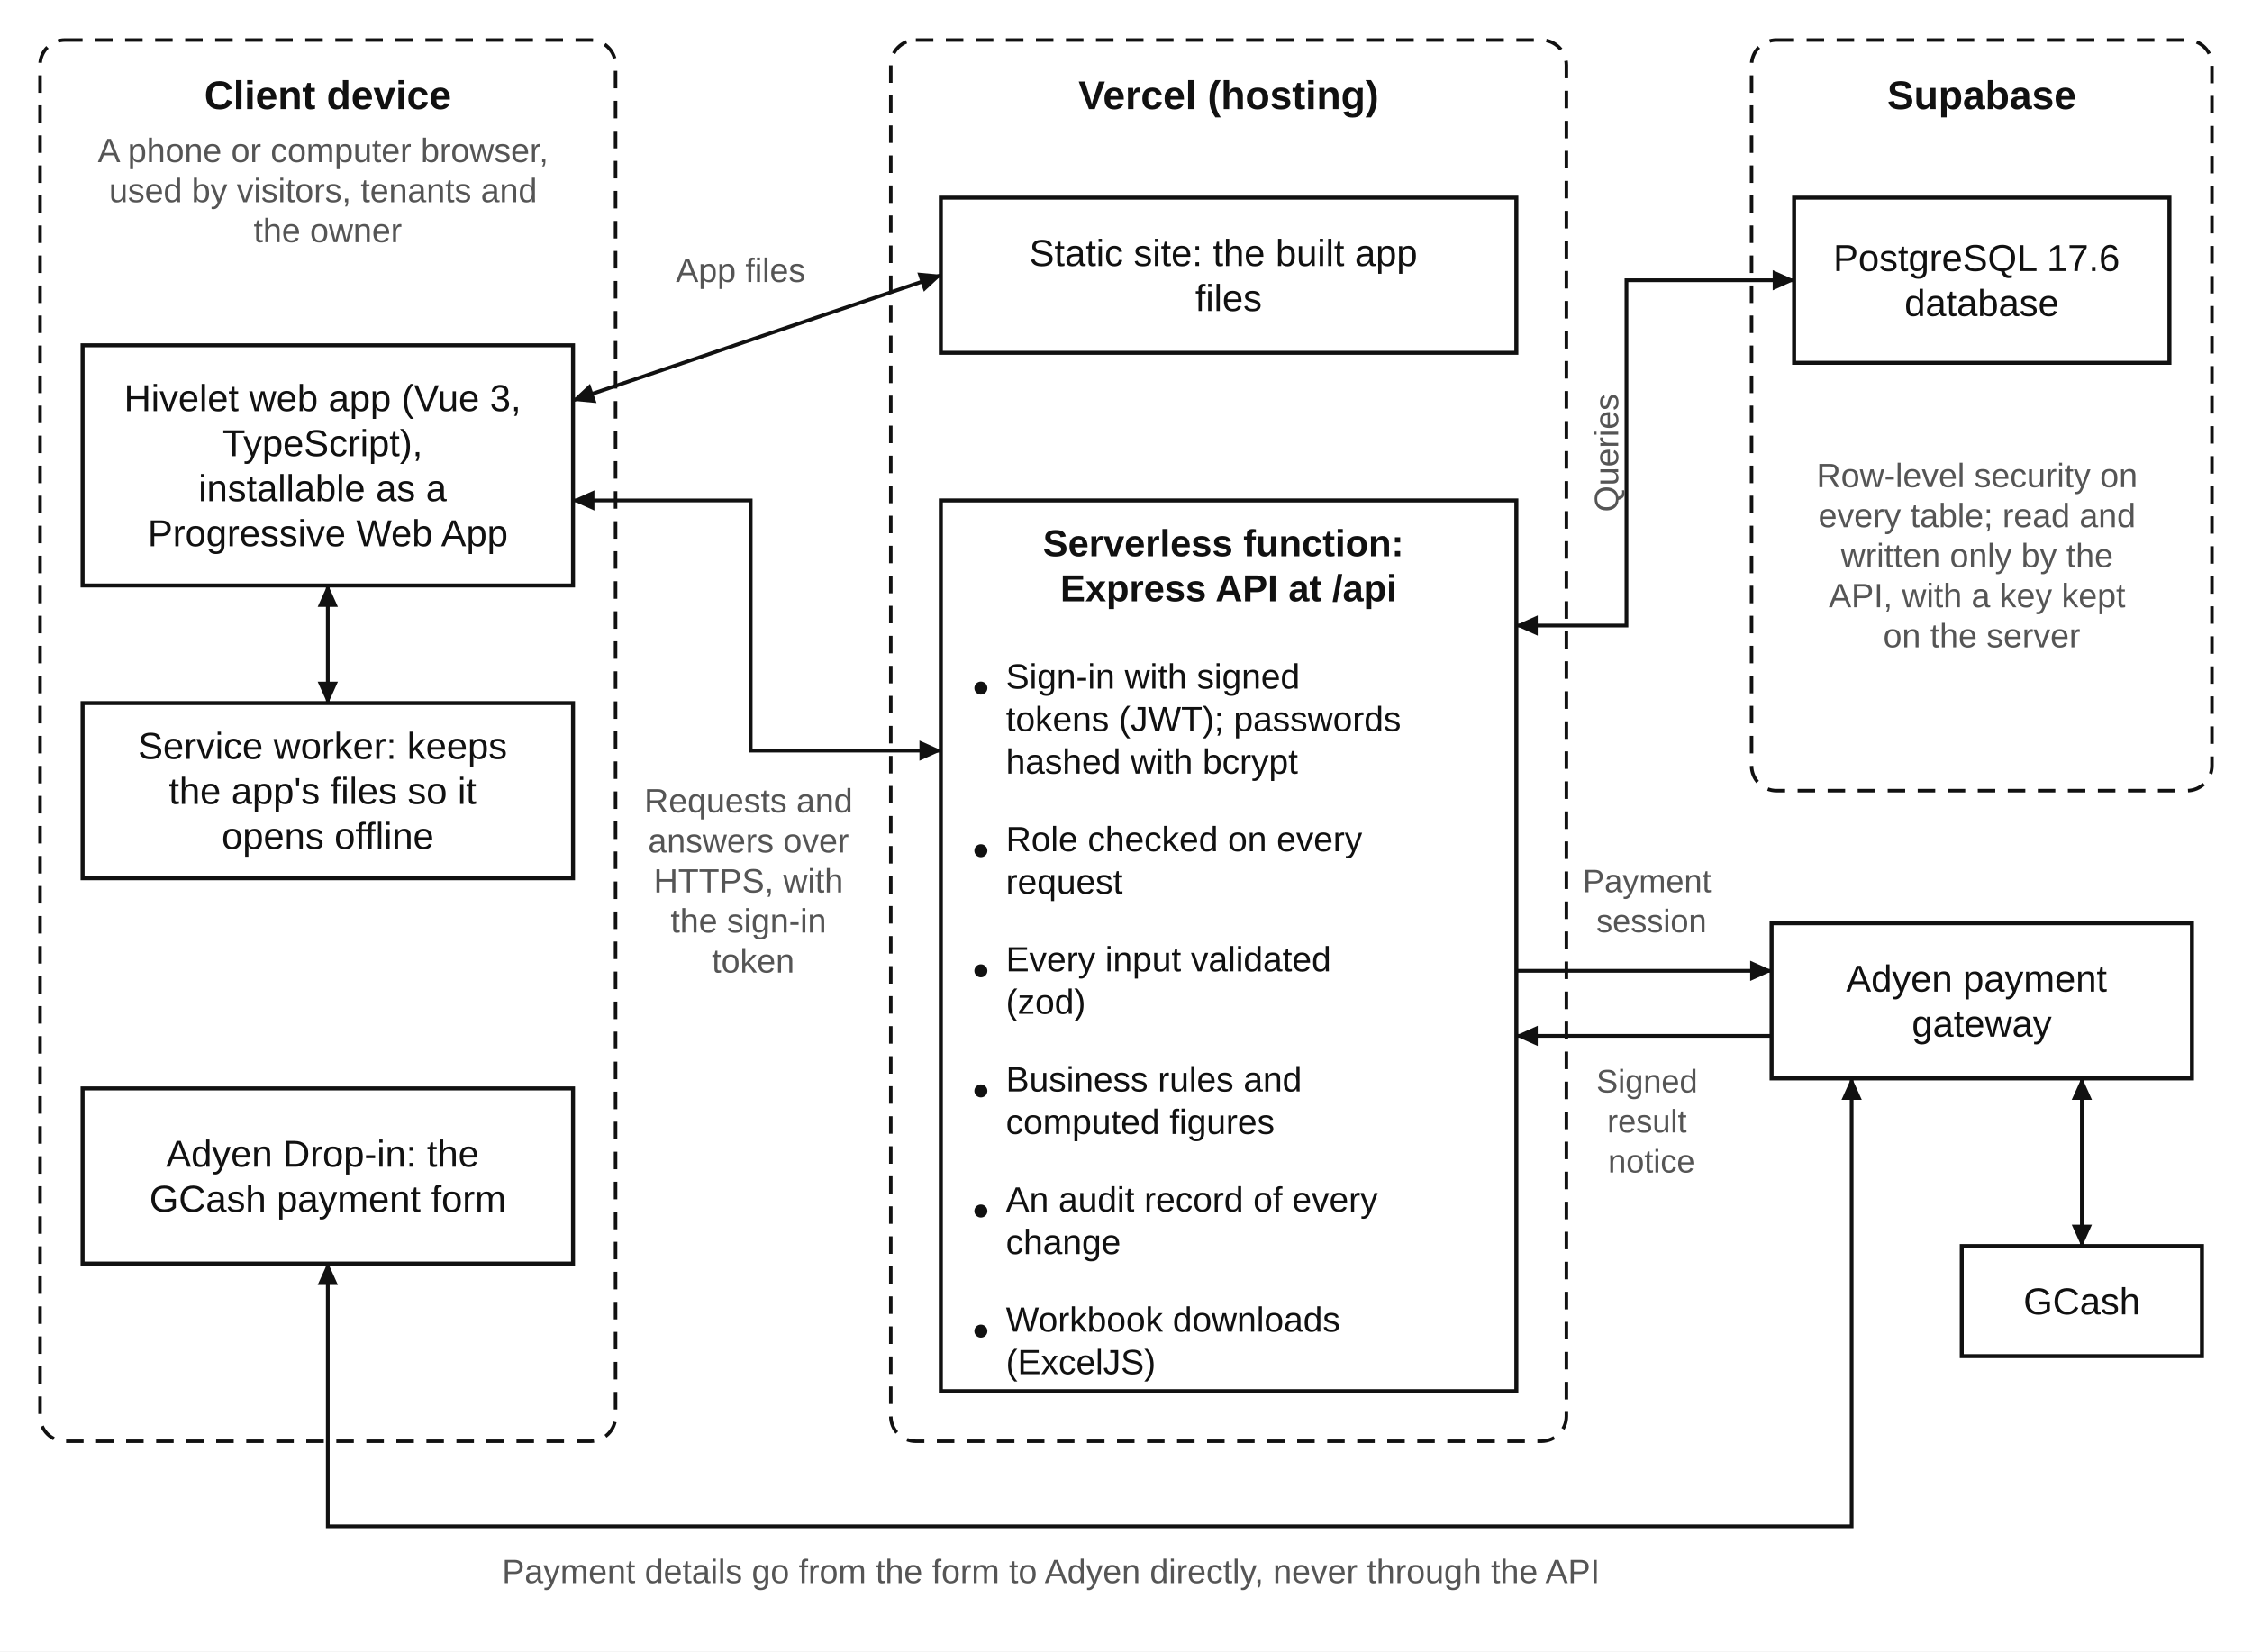
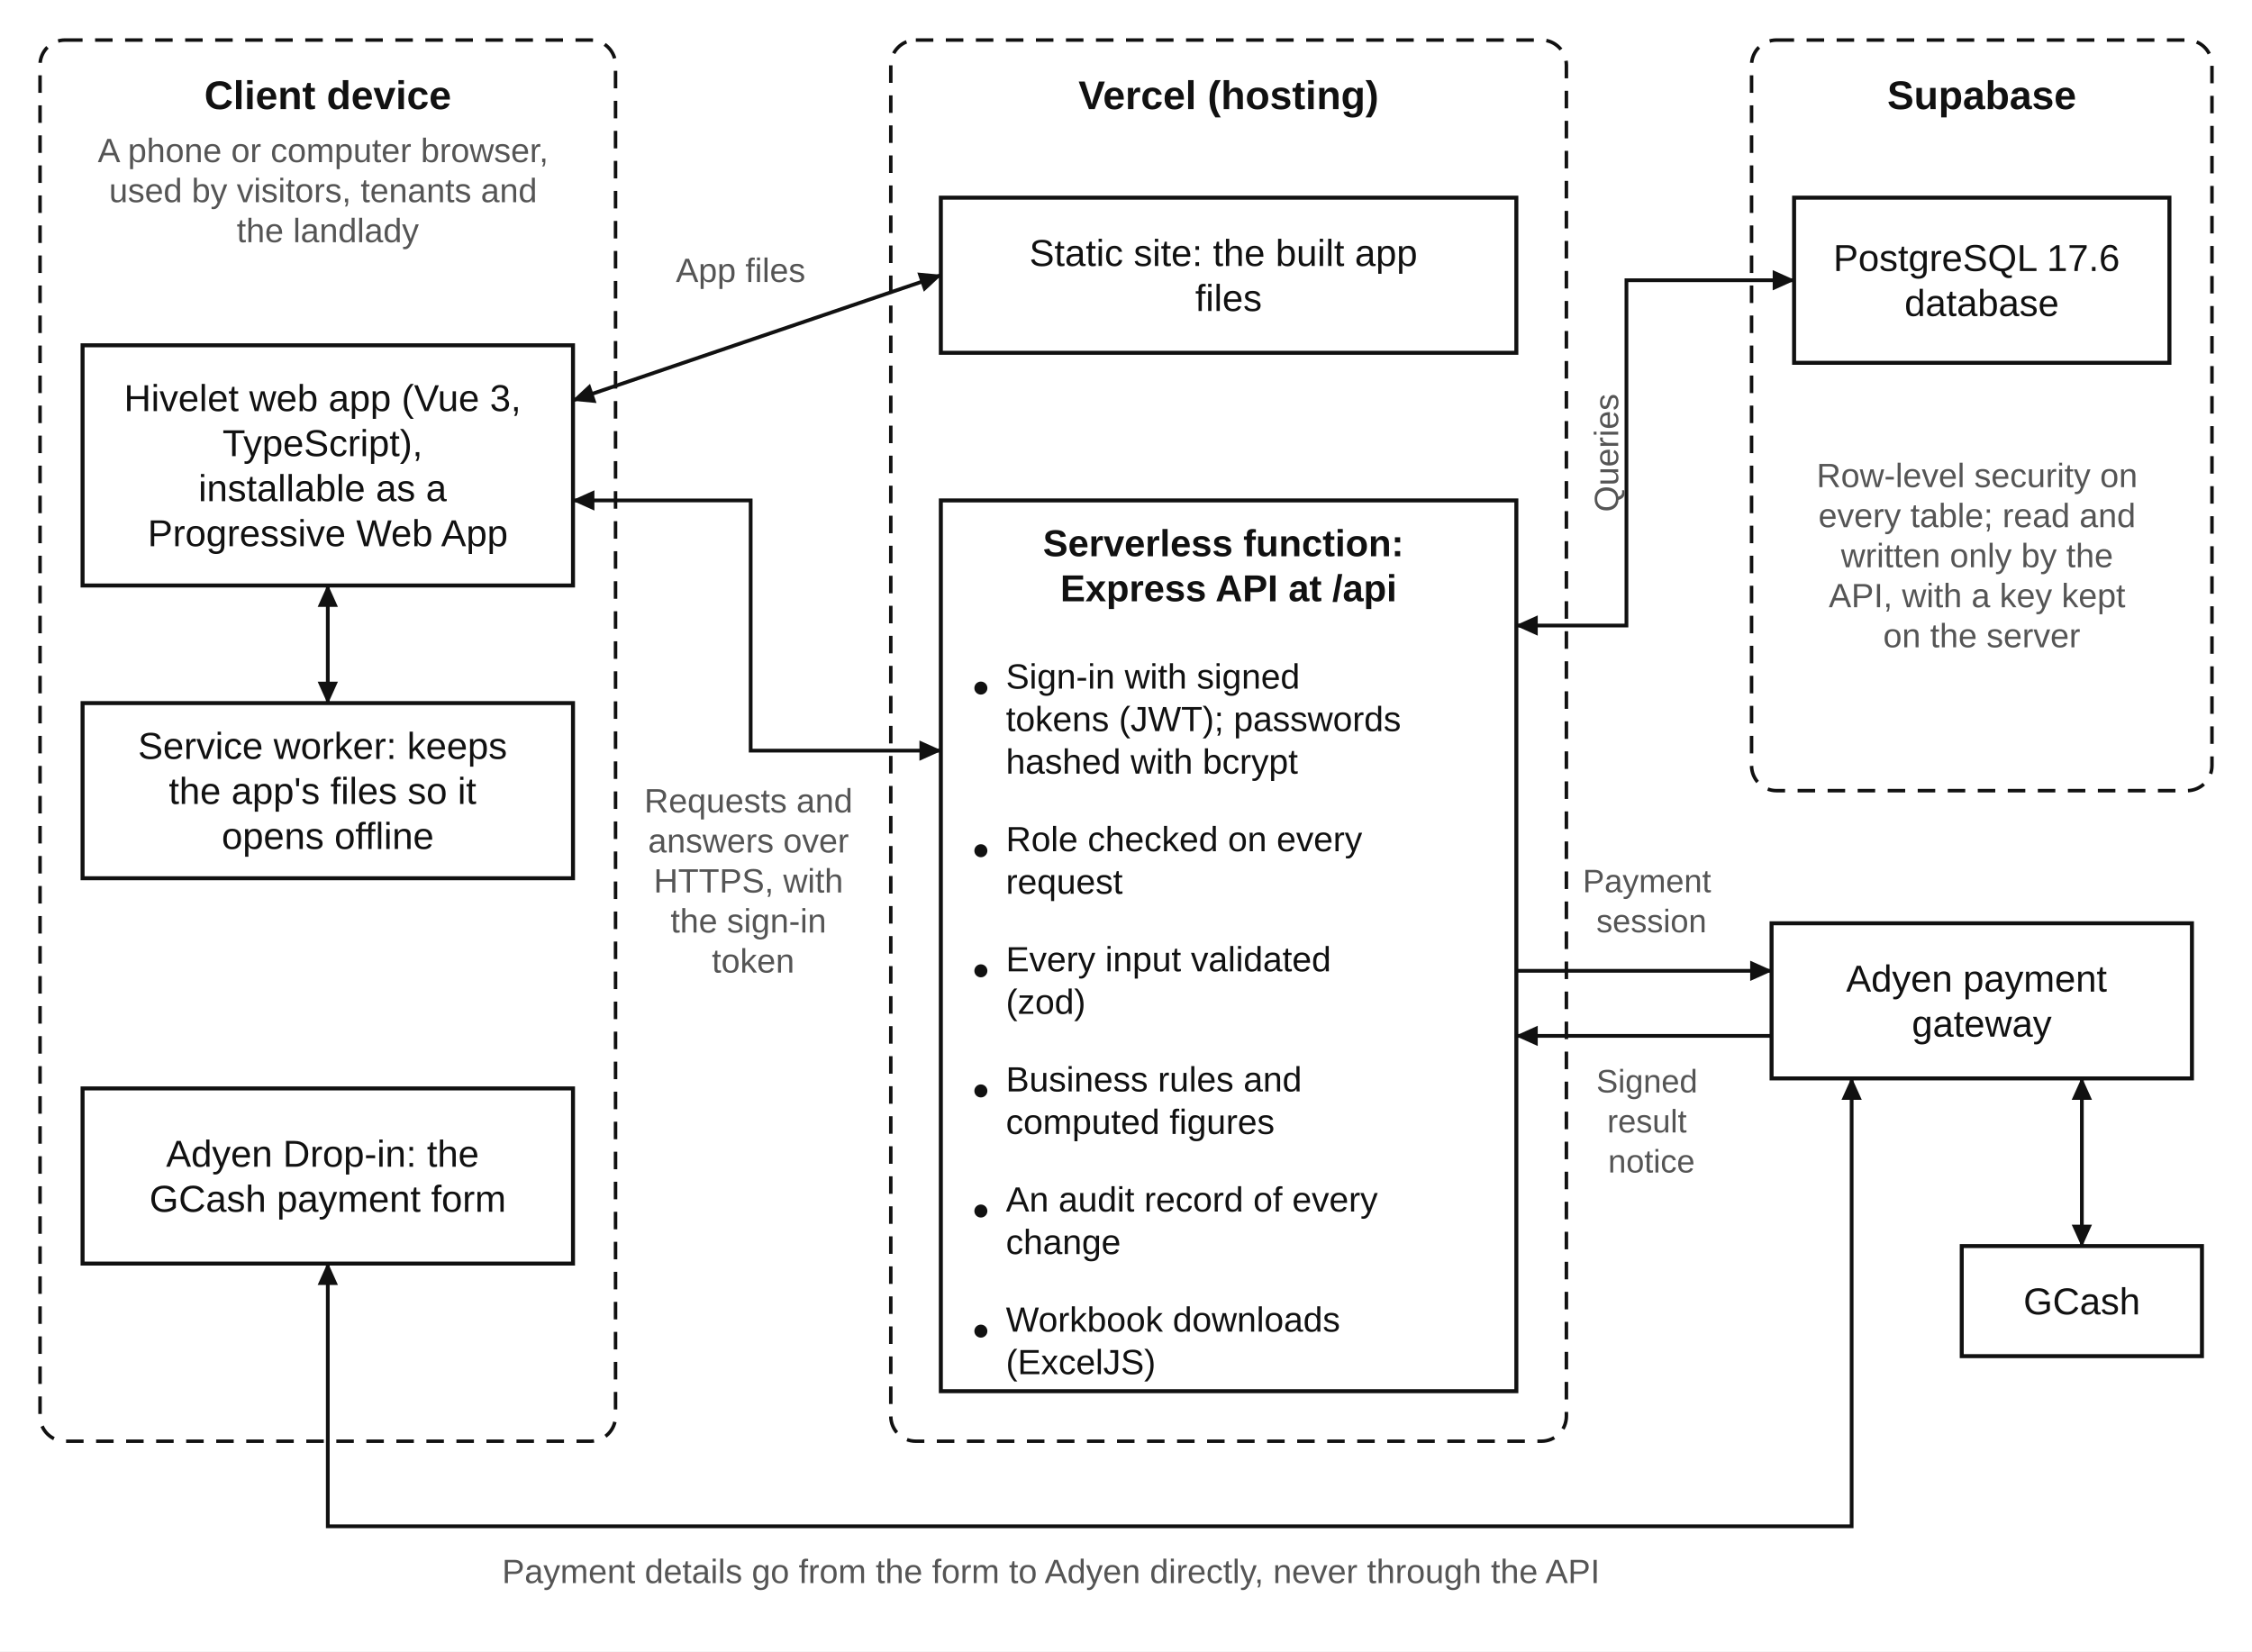
<svg xmlns="http://www.w3.org/2000/svg" width="900" height="660" viewBox="0 0 900 660">
  <rect width="900" height="660" fill="#fff" />
  <defs>
    <marker id="arr" viewBox="0 0 10 10" refX="9.5" refY="5" markerWidth="9" markerHeight="9" orient="auto-start-reverse" markerUnits="userSpaceOnUse">
      <path d="M0,0.5 L10,5 L0,9.5 Z" fill="#111" />
    </marker>
    <marker id="arrS" viewBox="0 0 10 10" refX="9.5" refY="5" markerWidth="9" markerHeight="9" orient="auto-start-reverse" markerUnits="userSpaceOnUse">
      <path d="M0,0.5 L10,5 L0,9.5 Z" fill="#111" />
    </marker>
  </defs>
  <rect x="16" y="16" width="230" height="560" rx="10" fill="#fff" stroke="#111" stroke-width="1.4" stroke-dasharray="7 5" />
  <text x="131" y="43.6" font-family="Arial, Helvetica, sans-serif" font-size="16" text-anchor="middle" fill="#111" font-weight="bold">
    <tspan x="131" dy="0">Client device</tspan>
  </text>
  <text x="131" y="64.8" font-family="Arial, Helvetica, sans-serif" font-size="13.5" text-anchor="middle" fill="#555">
    <tspan x="131" dy="0">A phone or computer browser,</tspan>
    <tspan x="131" dy="16">used by visitors, tenants and</tspan>
-     <tspan x="131" dy="16">the owner</tspan>
+     <tspan x="131" dy="16">the landlady</tspan>
  </text>
  <rect x="33" y="138" width="196" height="96" rx="0" fill="#fff" stroke="#111" stroke-width="1.6" />
  <text x="131" y="164.3" font-family="Arial, Helvetica, sans-serif" font-size="15" text-anchor="middle" fill="#111">
    <tspan x="131" dy="0">Hivelet web app (Vue 3,</tspan>
    <tspan x="131" dy="18">TypeScript),</tspan>
    <tspan x="131" dy="18">installable as a</tspan>
    <tspan x="131" dy="18">Progressive Web App</tspan>
  </text>
  <rect x="33" y="281" width="196" height="70" rx="0" fill="#fff" stroke="#111" stroke-width="1.6" />
  <text x="131" y="303.3" font-family="Arial, Helvetica, sans-serif" font-size="15" text-anchor="middle" fill="#111">
    <tspan x="131" dy="0">Service worker: keeps</tspan>
    <tspan x="131" dy="18">the app's files so it</tspan>
    <tspan x="131" dy="18">opens offline</tspan>
  </text>
  <rect x="33" y="435" width="196" height="70" rx="0" fill="#fff" stroke="#111" stroke-width="1.6" />
  <text x="131" y="466.3" font-family="Arial, Helvetica, sans-serif" font-size="15" text-anchor="middle" fill="#111">
    <tspan x="131" dy="0">Adyen Drop-in: the</tspan>
    <tspan x="131" dy="18">GCash payment form</tspan>
  </text>
  <path d="M131,234 L131,281" fill="none" stroke="#111" stroke-width="1.5" marker-start="url(#arrS)" marker-end="url(#arr)" />
  <rect x="356" y="16" width="270" height="560" rx="10" fill="#fff" stroke="#111" stroke-width="1.4" stroke-dasharray="7 5" />
  <text x="491" y="43.6" font-family="Arial, Helvetica, sans-serif" font-size="16" text-anchor="middle" fill="#111" font-weight="bold">
    <tspan x="491" dy="0">Vercel (hosting)</tspan>
  </text>
  <rect x="376" y="79" width="230" height="62" rx="0" fill="#fff" stroke="#111" stroke-width="1.6" />
  <text x="491" y="106.3" font-family="Arial, Helvetica, sans-serif" font-size="15" text-anchor="middle" fill="#111">
    <tspan x="491" dy="0">Static site: the built app</tspan>
    <tspan x="491" dy="18">files</tspan>
  </text>
  <rect x="376" y="200" width="230" height="356" rx="0" fill="#fff" stroke="#111" stroke-width="1.6" />
  <text x="491" y="222.3" font-family="Arial, Helvetica, sans-serif" font-size="15" text-anchor="middle" fill="#111" font-weight="bold">
    <tspan x="491" dy="0">Serverless function:</tspan>
    <tspan x="491" dy="18">Express API at /api</tspan>
  </text>
  <circle cx="392" cy="275" r="2.6" fill="#111" />
  <text x="402" y="275.2" font-family="Arial, Helvetica, sans-serif" font-size="14" text-anchor="start" fill="#111">
    <tspan x="402" dy="0">Sign-in with signed</tspan>
    <tspan x="402" dy="17">tokens (JWT); passwords</tspan>
    <tspan x="402" dy="17">hashed with bcrypt</tspan>
  </text>
  <circle cx="392" cy="340" r="2.6" fill="#111" />
  <text x="402" y="340.2" font-family="Arial, Helvetica, sans-serif" font-size="14" text-anchor="start" fill="#111">
    <tspan x="402" dy="0">Role checked on every</tspan>
    <tspan x="402" dy="17">request</tspan>
  </text>
  <circle cx="392" cy="388" r="2.6" fill="#111" />
  <text x="402" y="388.2" font-family="Arial, Helvetica, sans-serif" font-size="14" text-anchor="start" fill="#111">
    <tspan x="402" dy="0">Every input validated</tspan>
    <tspan x="402" dy="17">(zod)</tspan>
  </text>
  <circle cx="392" cy="436" r="2.6" fill="#111" />
  <text x="402" y="436.2" font-family="Arial, Helvetica, sans-serif" font-size="14" text-anchor="start" fill="#111">
    <tspan x="402" dy="0">Business rules and</tspan>
    <tspan x="402" dy="17">computed figures</tspan>
  </text>
  <circle cx="392" cy="484" r="2.6" fill="#111" />
  <text x="402" y="484.2" font-family="Arial, Helvetica, sans-serif" font-size="14" text-anchor="start" fill="#111">
    <tspan x="402" dy="0">An audit record of every</tspan>
    <tspan x="402" dy="17">change</tspan>
  </text>
  <circle cx="392" cy="532" r="2.6" fill="#111" />
  <text x="402" y="532.2" font-family="Arial, Helvetica, sans-serif" font-size="14" text-anchor="start" fill="#111">
    <tspan x="402" dy="0">Workbook downloads</tspan>
    <tspan x="402" dy="17">(ExcelJS)</tspan>
  </text>
  <rect x="700" y="16" width="184" height="300" rx="10" fill="#fff" stroke="#111" stroke-width="1.4" stroke-dasharray="7 5" />
  <text x="792" y="43.6" font-family="Arial, Helvetica, sans-serif" font-size="16" text-anchor="middle" fill="#111" font-weight="bold">
    <tspan x="792" dy="0">Supabase</tspan>
  </text>
  <rect x="717" y="79" width="150" height="66" rx="0" fill="#fff" stroke="#111" stroke-width="1.6" />
  <text x="792" y="108.3" font-family="Arial, Helvetica, sans-serif" font-size="15" text-anchor="middle" fill="#111">
    <tspan x="792" dy="0">PostgreSQL 17.6</tspan>
    <tspan x="792" dy="18">database</tspan>
  </text>
  <text x="792" y="194.7" font-family="Arial, Helvetica, sans-serif" font-size="13.5" text-anchor="middle" fill="#555">
    <tspan x="792" dy="0">Row-level security on</tspan>
    <tspan x="792" dy="16">every table; read and</tspan>
    <tspan x="792" dy="16">written only by the</tspan>
    <tspan x="792" dy="16">API, with a key kept</tspan>
    <tspan x="792" dy="16">on the server</tspan>
  </text>
  <rect x="708" y="369" width="168" height="62" rx="0" fill="#fff" stroke="#111" stroke-width="1.6" />
  <text x="792" y="396.3" font-family="Arial, Helvetica, sans-serif" font-size="15" text-anchor="middle" fill="#111">
    <tspan x="792" dy="0">Adyen payment</tspan>
    <tspan x="792" dy="18">gateway</tspan>
  </text>
  <rect x="784" y="498" width="96" height="44" rx="0" fill="#fff" stroke="#111" stroke-width="1.6" />
  <text x="832" y="525.3" font-family="Arial, Helvetica, sans-serif" font-size="15" text-anchor="middle" fill="#111">
    <tspan x="832" dy="0">GCash</tspan>
  </text>
  <path d="M832,431 L832,498" fill="none" stroke="#111" stroke-width="1.5" marker-start="url(#arrS)" marker-end="url(#arr)" />
  <path d="M229,160 L376,110" fill="none" stroke="#111" stroke-width="1.5" marker-start="url(#arrS)" marker-end="url(#arr)" />
  <text x="296" y="112.7" font-family="Arial, Helvetica, sans-serif" font-size="13.5" text-anchor="middle" fill="#555">
    <tspan x="296" dy="0">App files</tspan>
  </text>
  <path d="M229,200 L300,200 L300,300 L376,300" fill="none" stroke="#111" stroke-width="1.5" marker-start="url(#arrS)" marker-end="url(#arr)" />
  <text x="301" y="324.7" font-family="Arial, Helvetica, sans-serif" font-size="13.5" text-anchor="middle" fill="#555">
    <tspan x="301" dy="0">Requests and</tspan>
    <tspan x="301" dy="16">answers over</tspan>
    <tspan x="301" dy="16">HTTPS, with</tspan>
    <tspan x="301" dy="16">the sign-in</tspan>
    <tspan x="301" dy="16">token</tspan>
  </text>
  <path d="M606,250 L650,250 L650,112 L717,112" fill="none" stroke="#111" stroke-width="1.5" marker-start="url(#arrS)" marker-end="url(#arr)" />
  <text x="642" y="185.7" font-family="Arial, Helvetica, sans-serif" font-size="13.5" text-anchor="middle" fill="#555" transform="rotate(-90 642 181)">
    <tspan x="642" dy="0">Queries</tspan>
  </text>
  <path d="M606,388 L708,388" fill="none" stroke="#111" stroke-width="1.5" marker-end="url(#arr)" />
  <text x="660" y="356.6" font-family="Arial, Helvetica, sans-serif" font-size="13" text-anchor="middle" fill="#555">
    <tspan x="660" dy="0">Payment</tspan>
    <tspan x="660" dy="16">session</tspan>
  </text>
  <path d="M708,414 L606,414" fill="none" stroke="#111" stroke-width="1.5" marker-end="url(#arr)" />
  <text x="660" y="436.6" font-family="Arial, Helvetica, sans-serif" font-size="13" text-anchor="middle" fill="#555">
    <tspan x="660" dy="0">Signed</tspan>
    <tspan x="660" dy="16">result</tspan>
    <tspan x="660" dy="16">notice</tspan>
  </text>
  <path d="M131,505 L131,610 L740,610 L740,431" fill="none" stroke="#111" stroke-width="1.5" marker-start="url(#arrS)" marker-end="url(#arr)" />
  <text x="420" y="632.7" font-family="Arial, Helvetica, sans-serif" font-size="13.5" text-anchor="middle" fill="#555">
    <tspan x="420" dy="0">Payment details go from the form to Adyen directly, never through the API</tspan>
  </text>
</svg>
